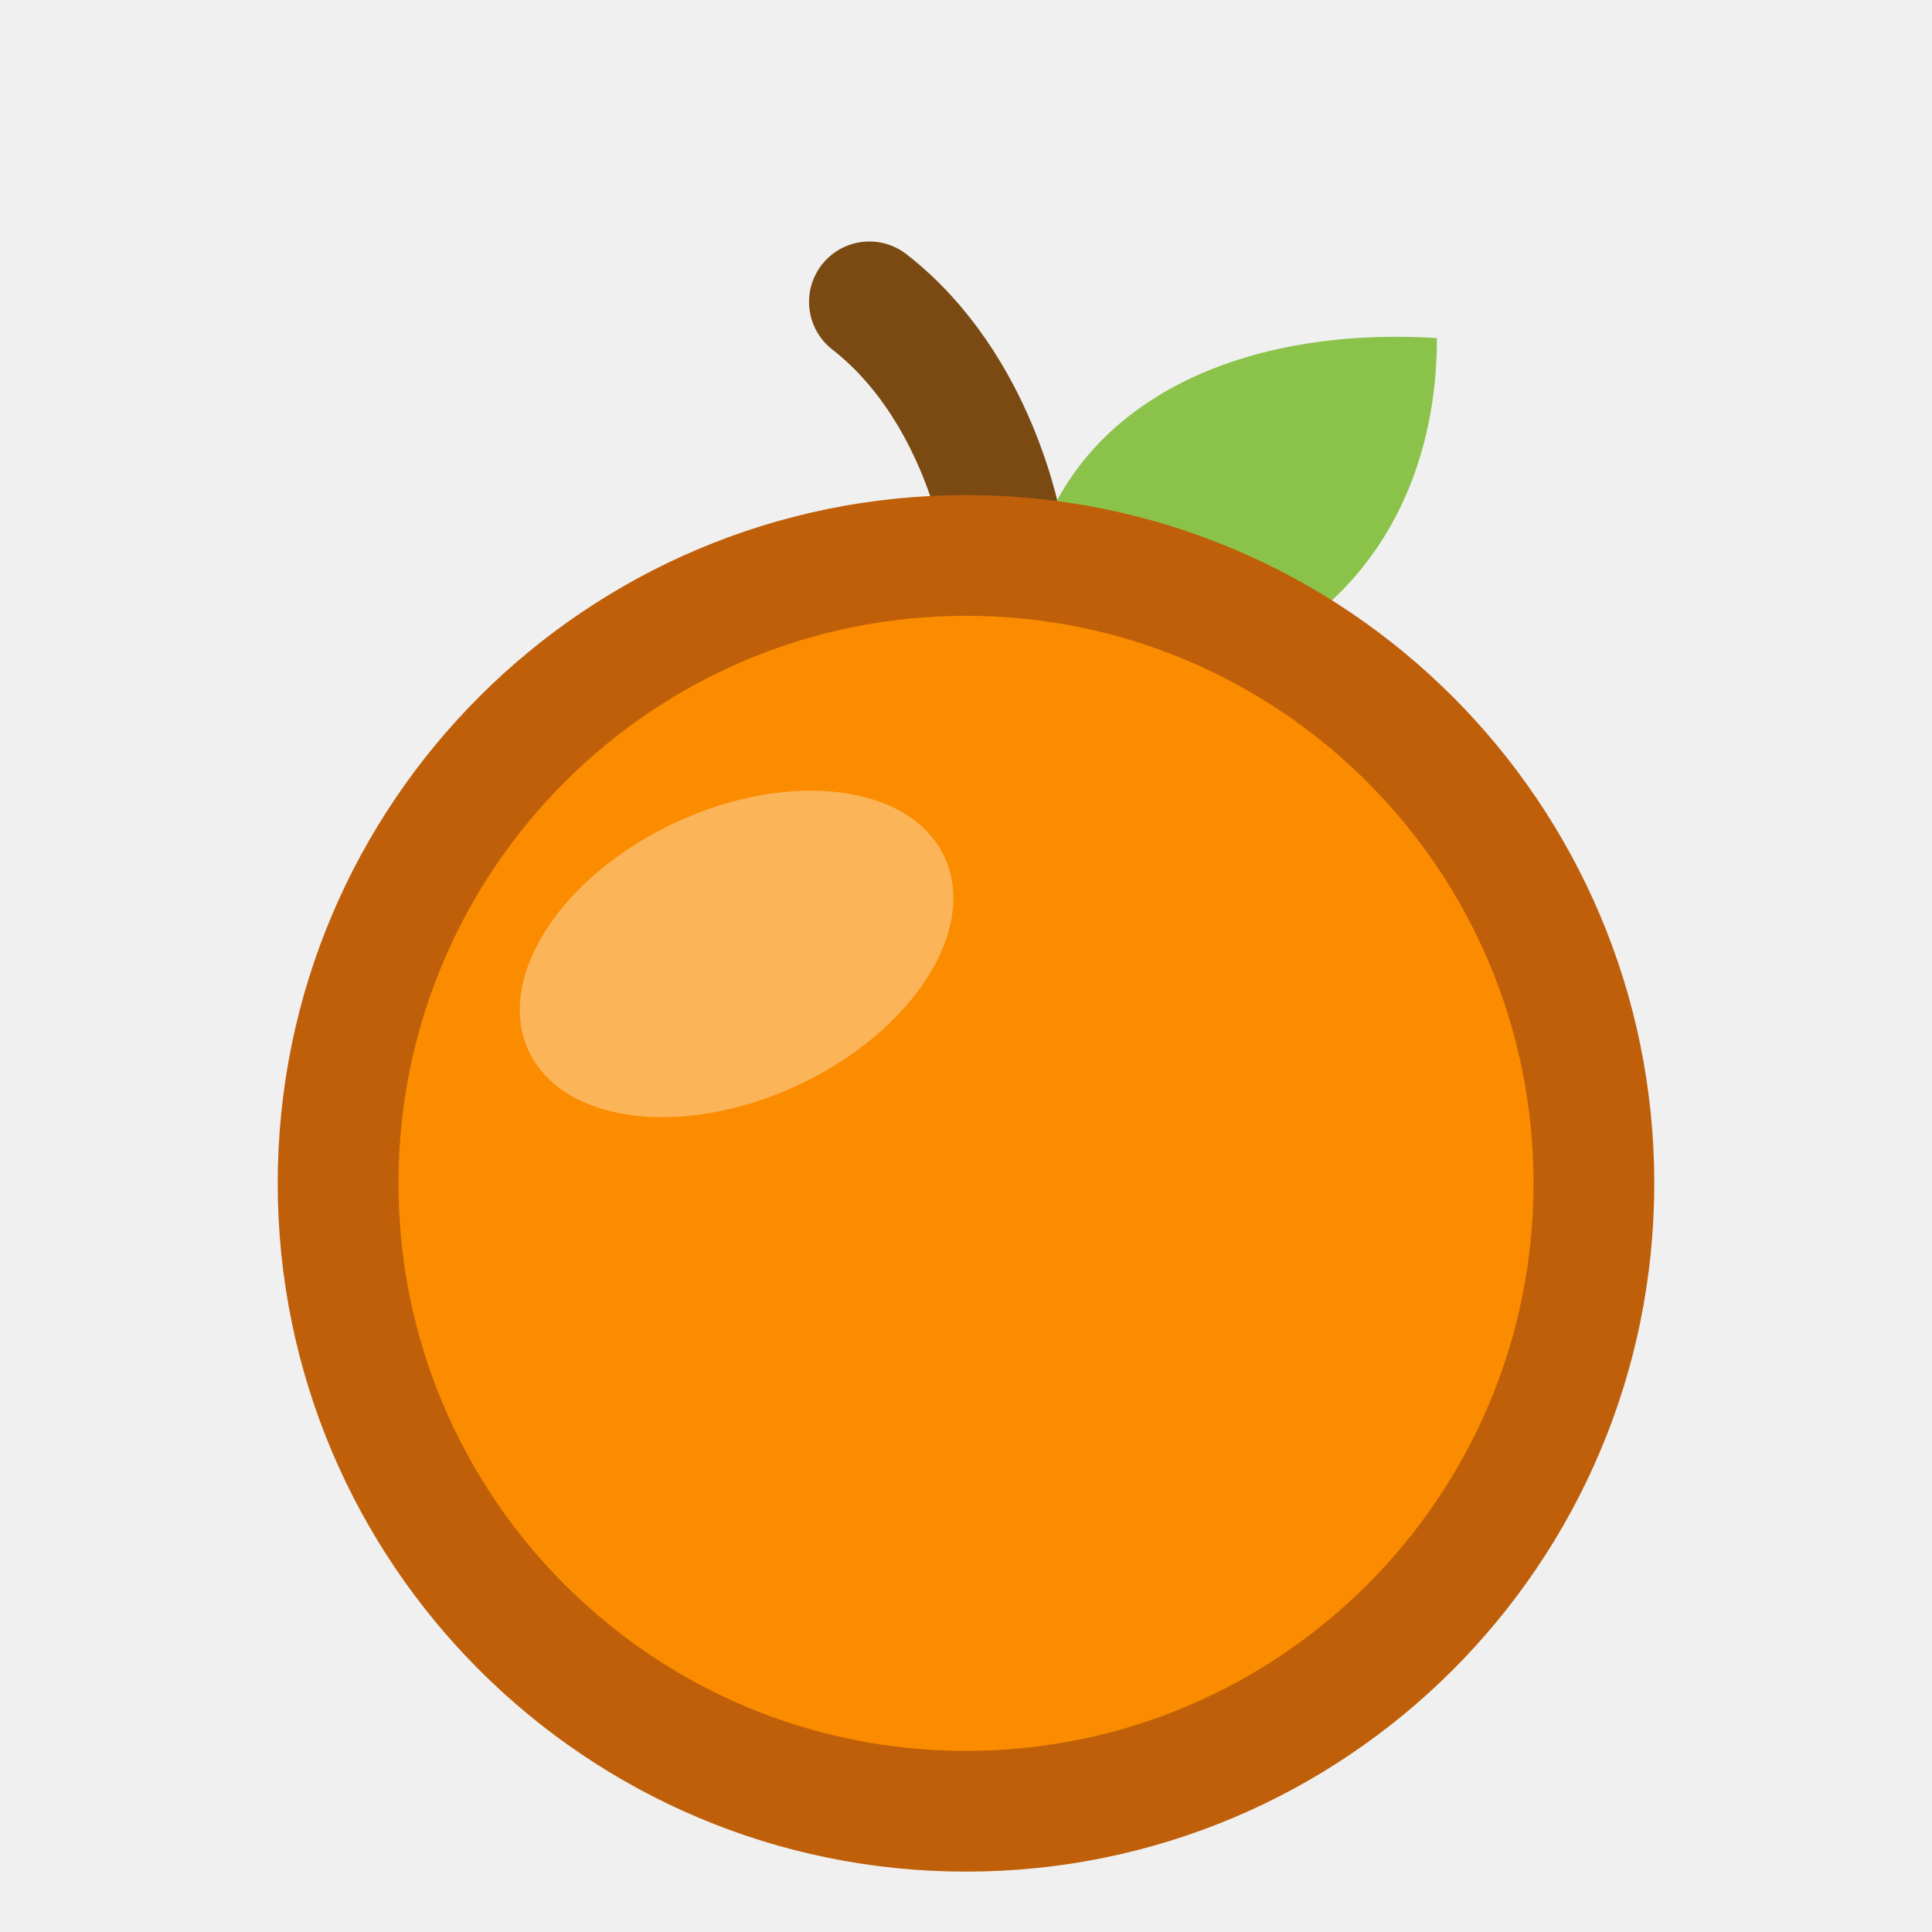
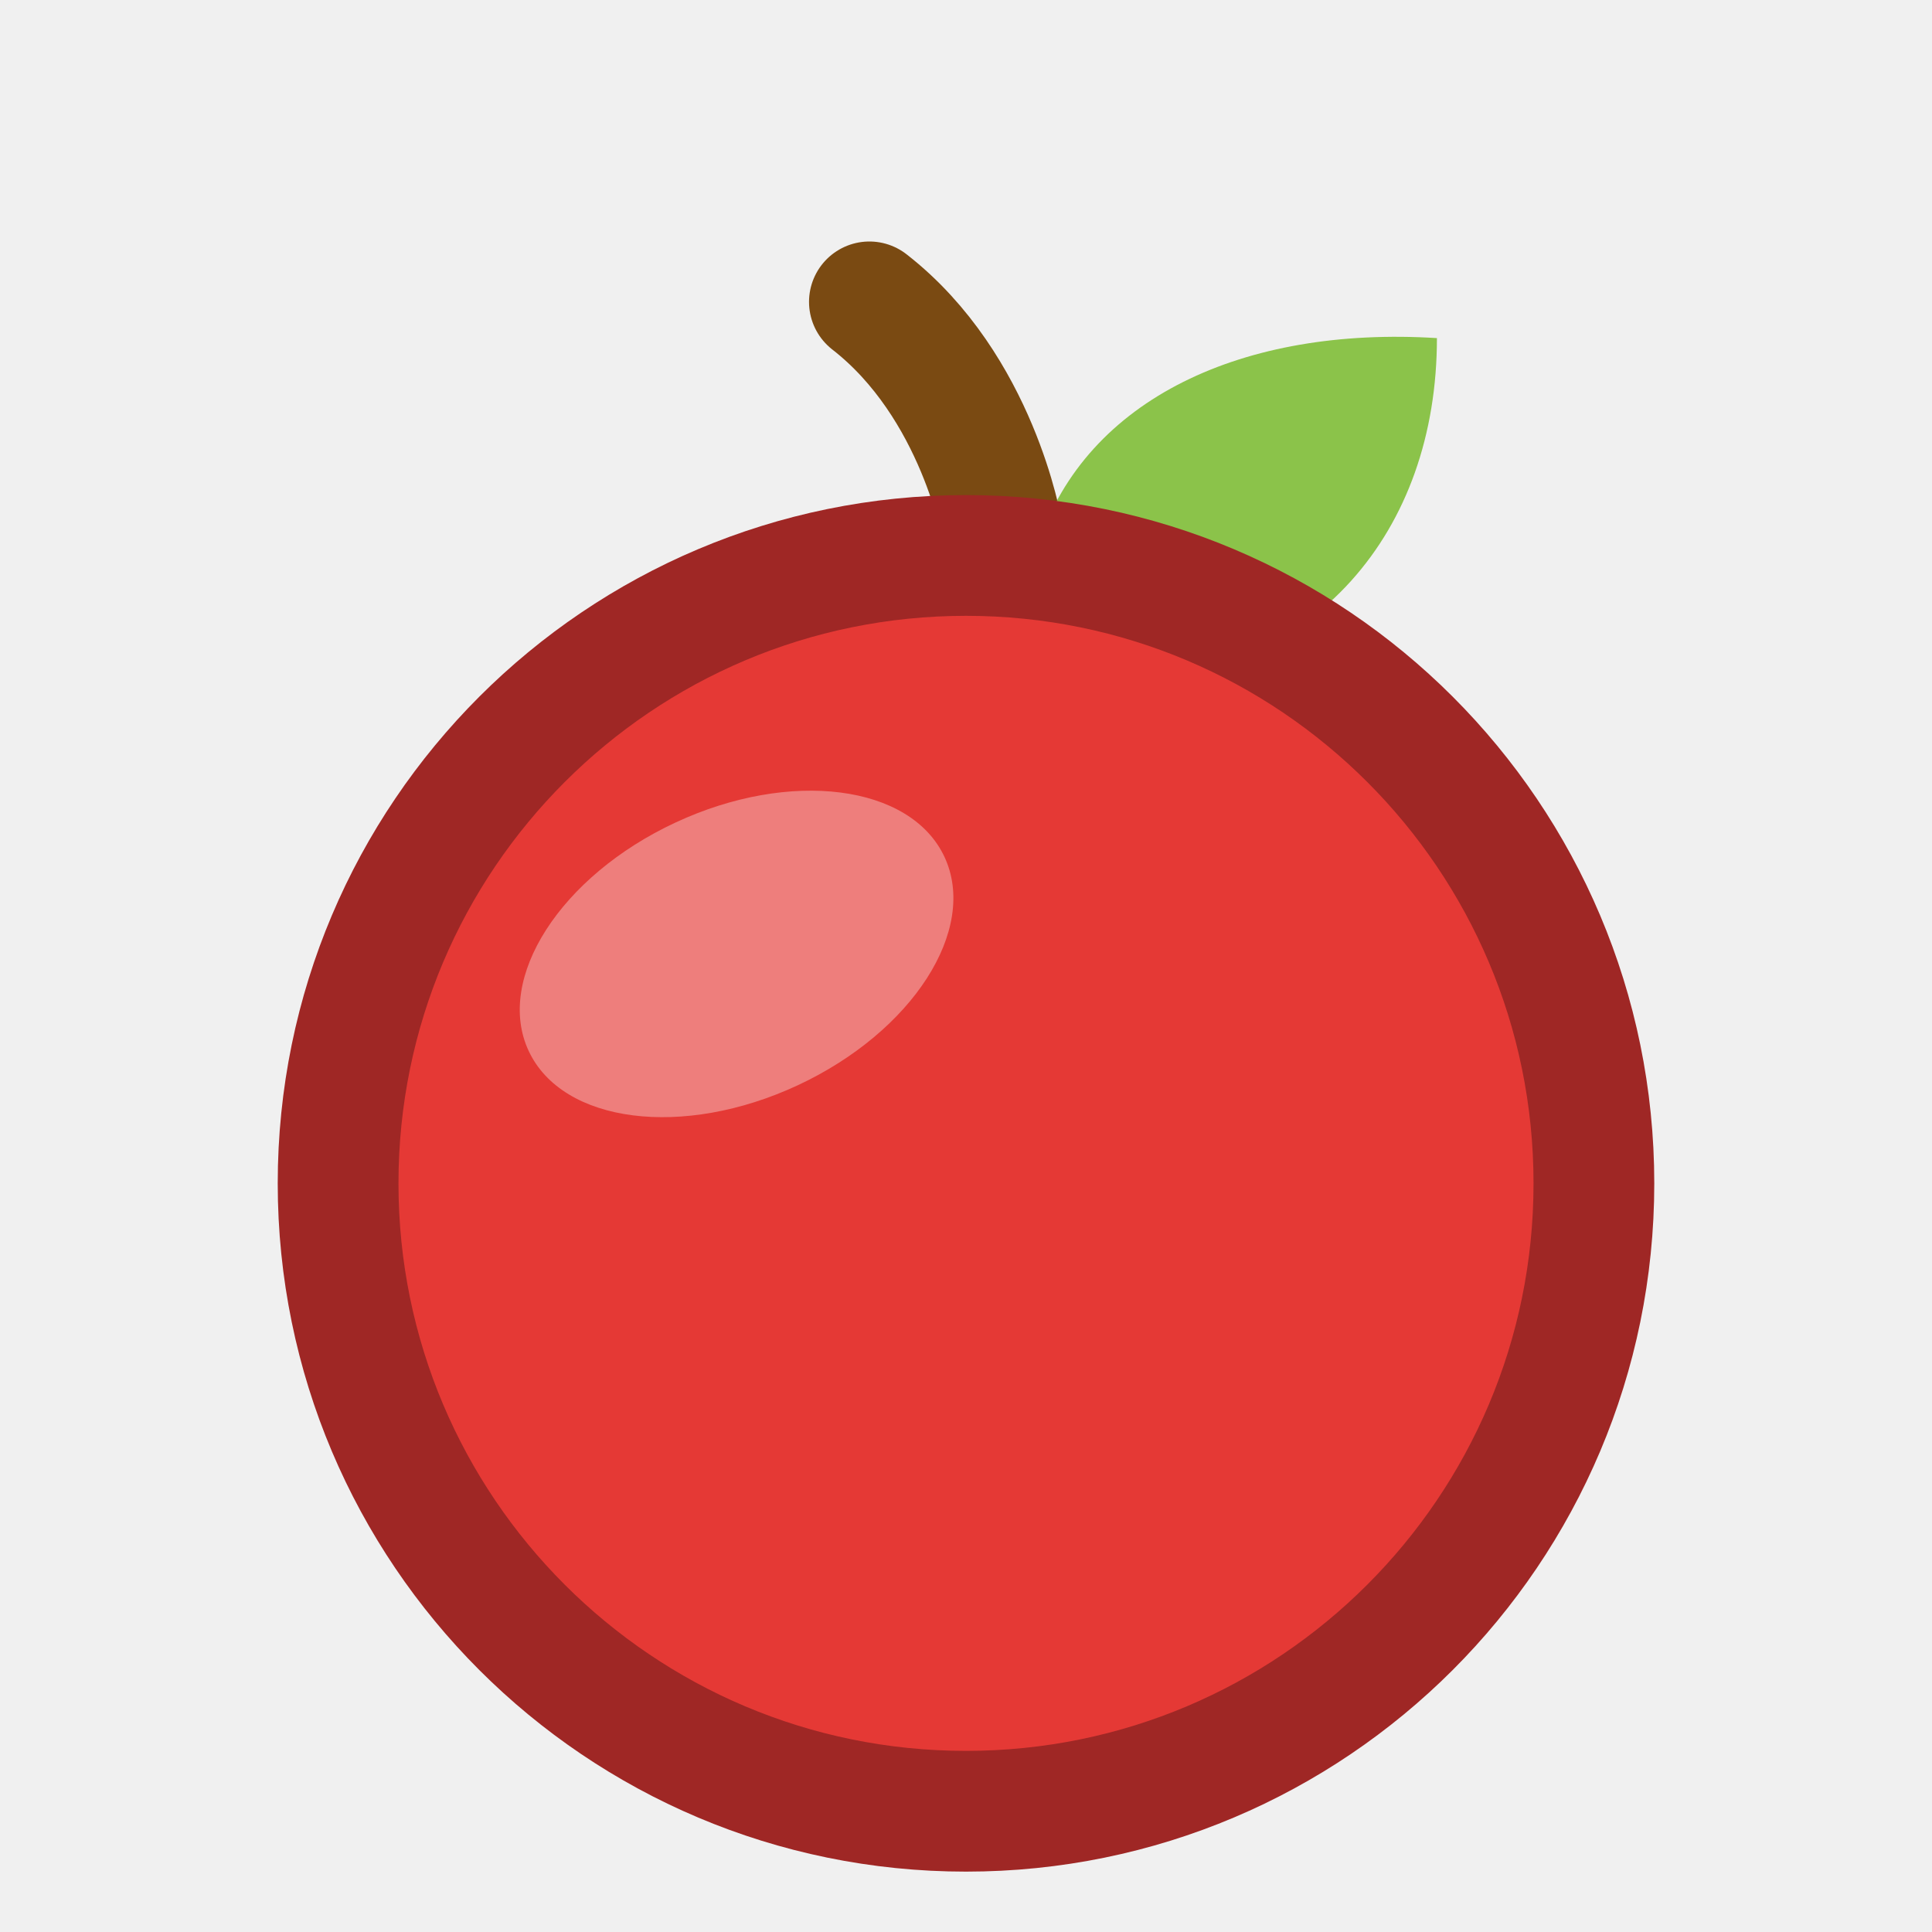
<svg xmlns="http://www.w3.org/2000/svg" width="16" height="16" viewBox="0 0 16 16">
  <path d="M 8.3 4.4 C 8.3 4.4 8.1 3.2 7.2 2.5" stroke="#7a4a12" stroke-width="1" fill="none" stroke-linecap="round" />
  <path d="M 8.6 4.5 C 9.0 3.3 10.3 2.7 11.9 2.8 C 11.9 4.4 10.9 5.6 9.2 5.7 C 9.0 5.6 8.8 5.1 8.6 4.5 Z" fill="#8bc34a" />
-   <circle cx="8" cy="9.8" r="5.2" fill="#fb8c00" stroke="#bf5f0a" stroke-width="1" />
+   <circle cx="8" cy="9.8" r="5.2" fill="#e53935" stroke="#9f2725" stroke-width="1" />
  <ellipse cx="6.1" cy="7.9" rx="1.9" ry="1.2" fill="#ffffff" opacity="0.35" transform="rotate(-25 6.1 7.9)" />
</svg>
